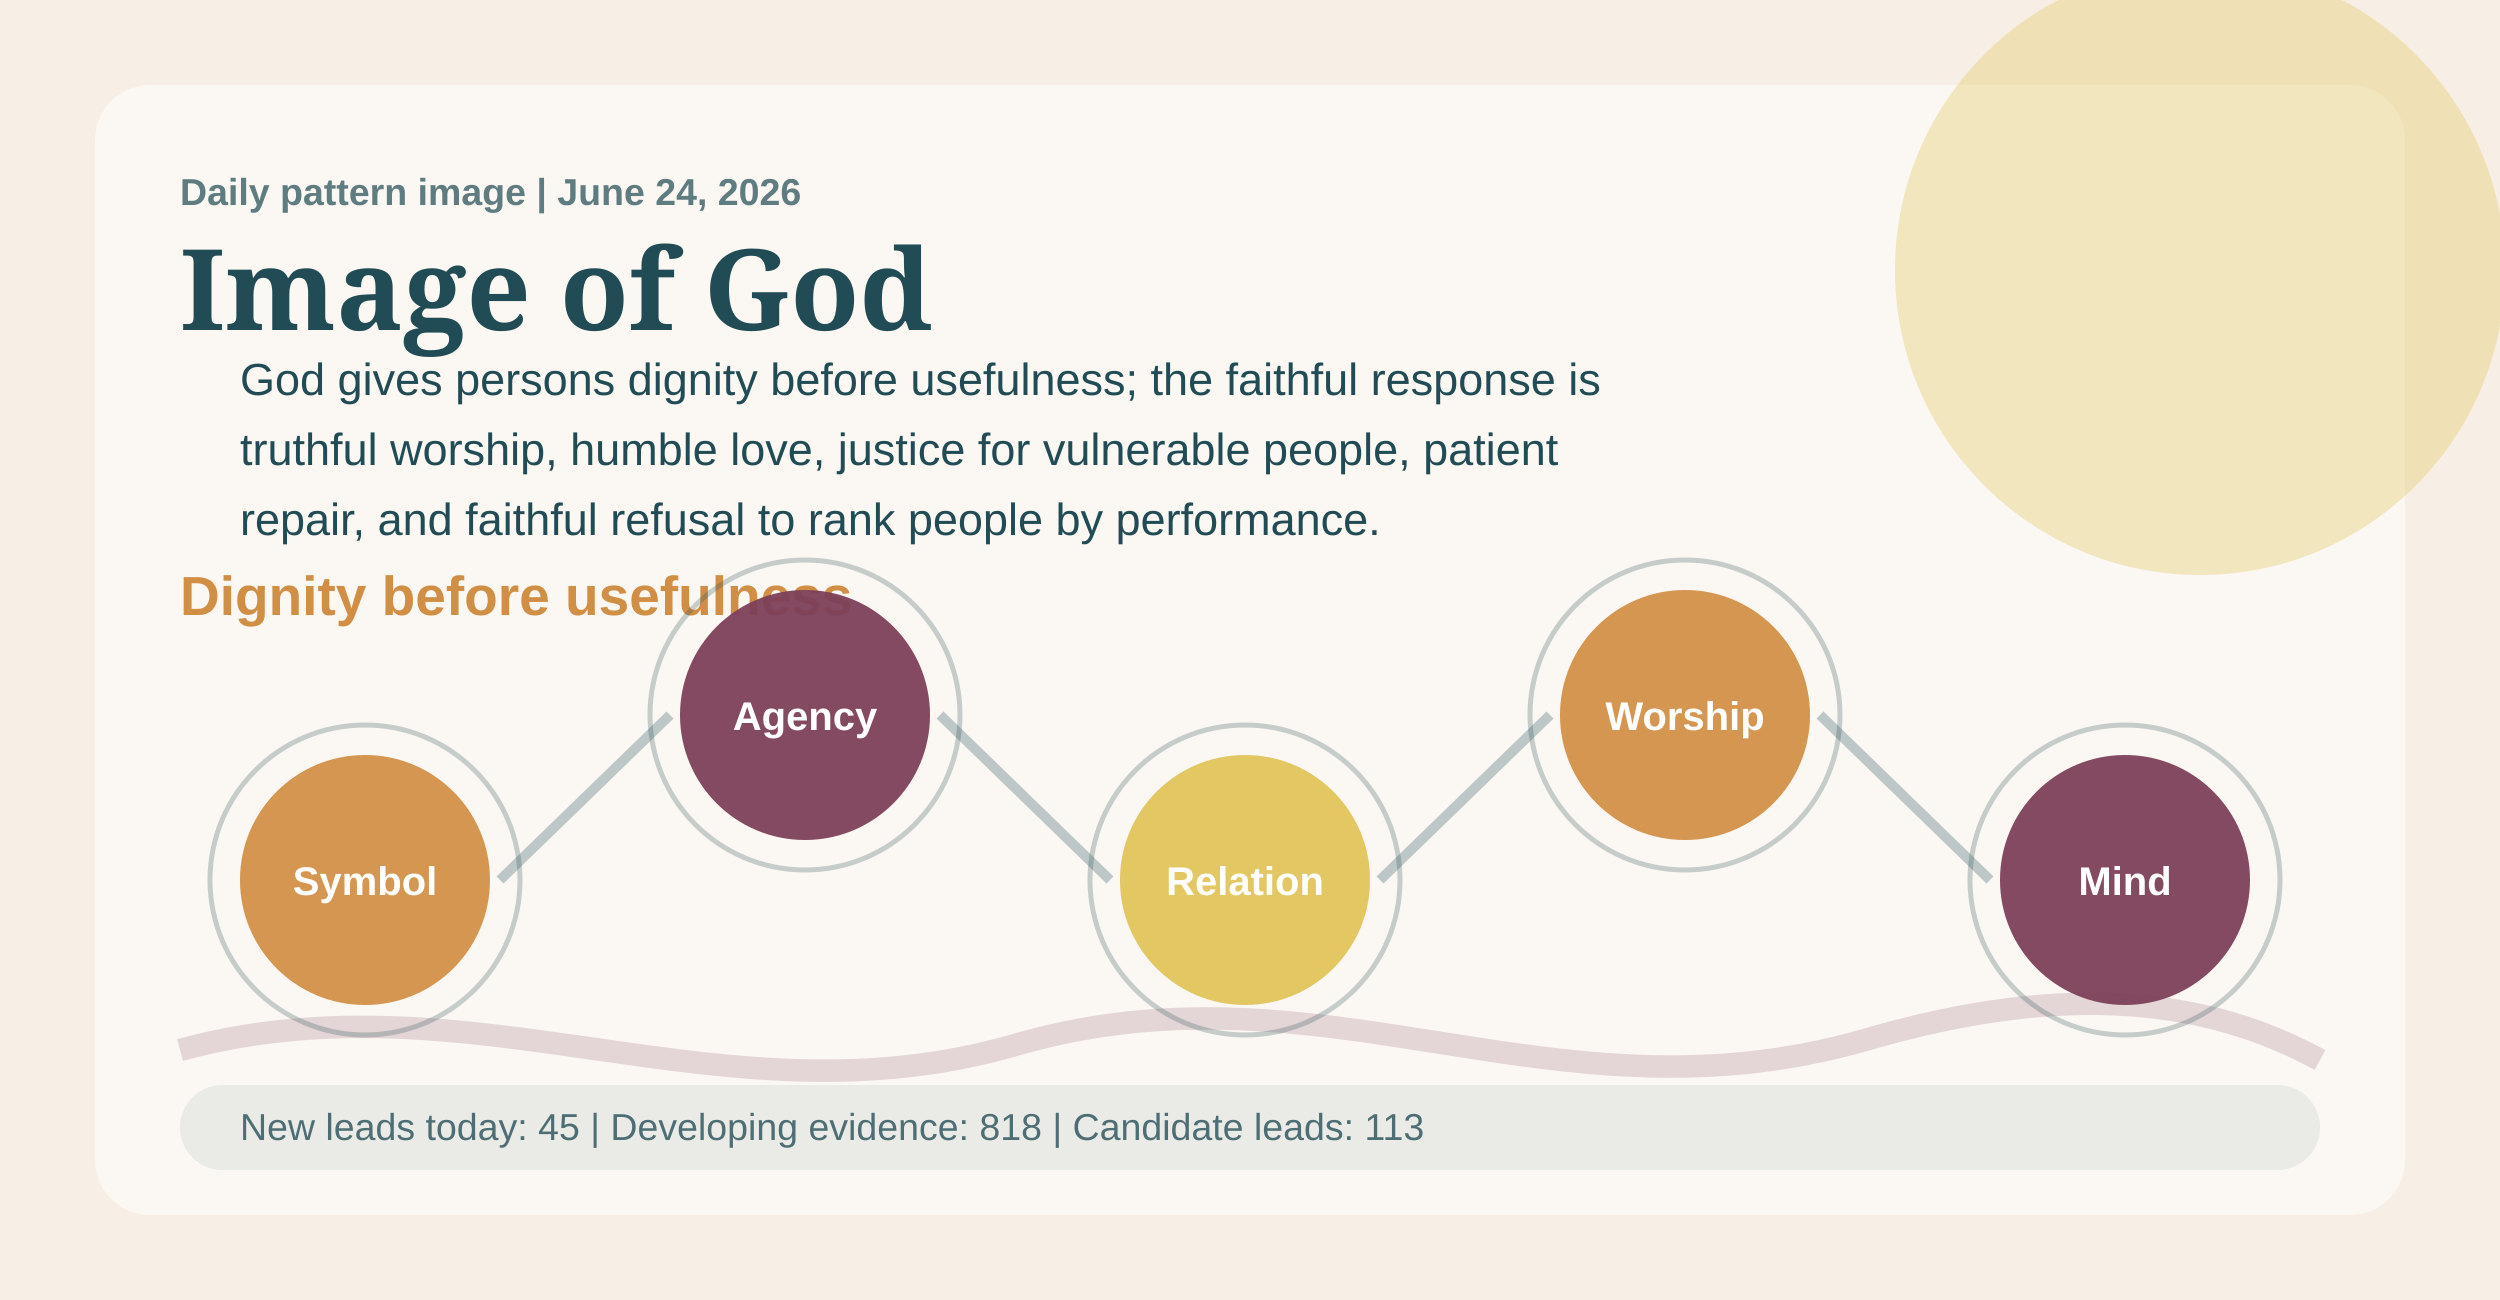
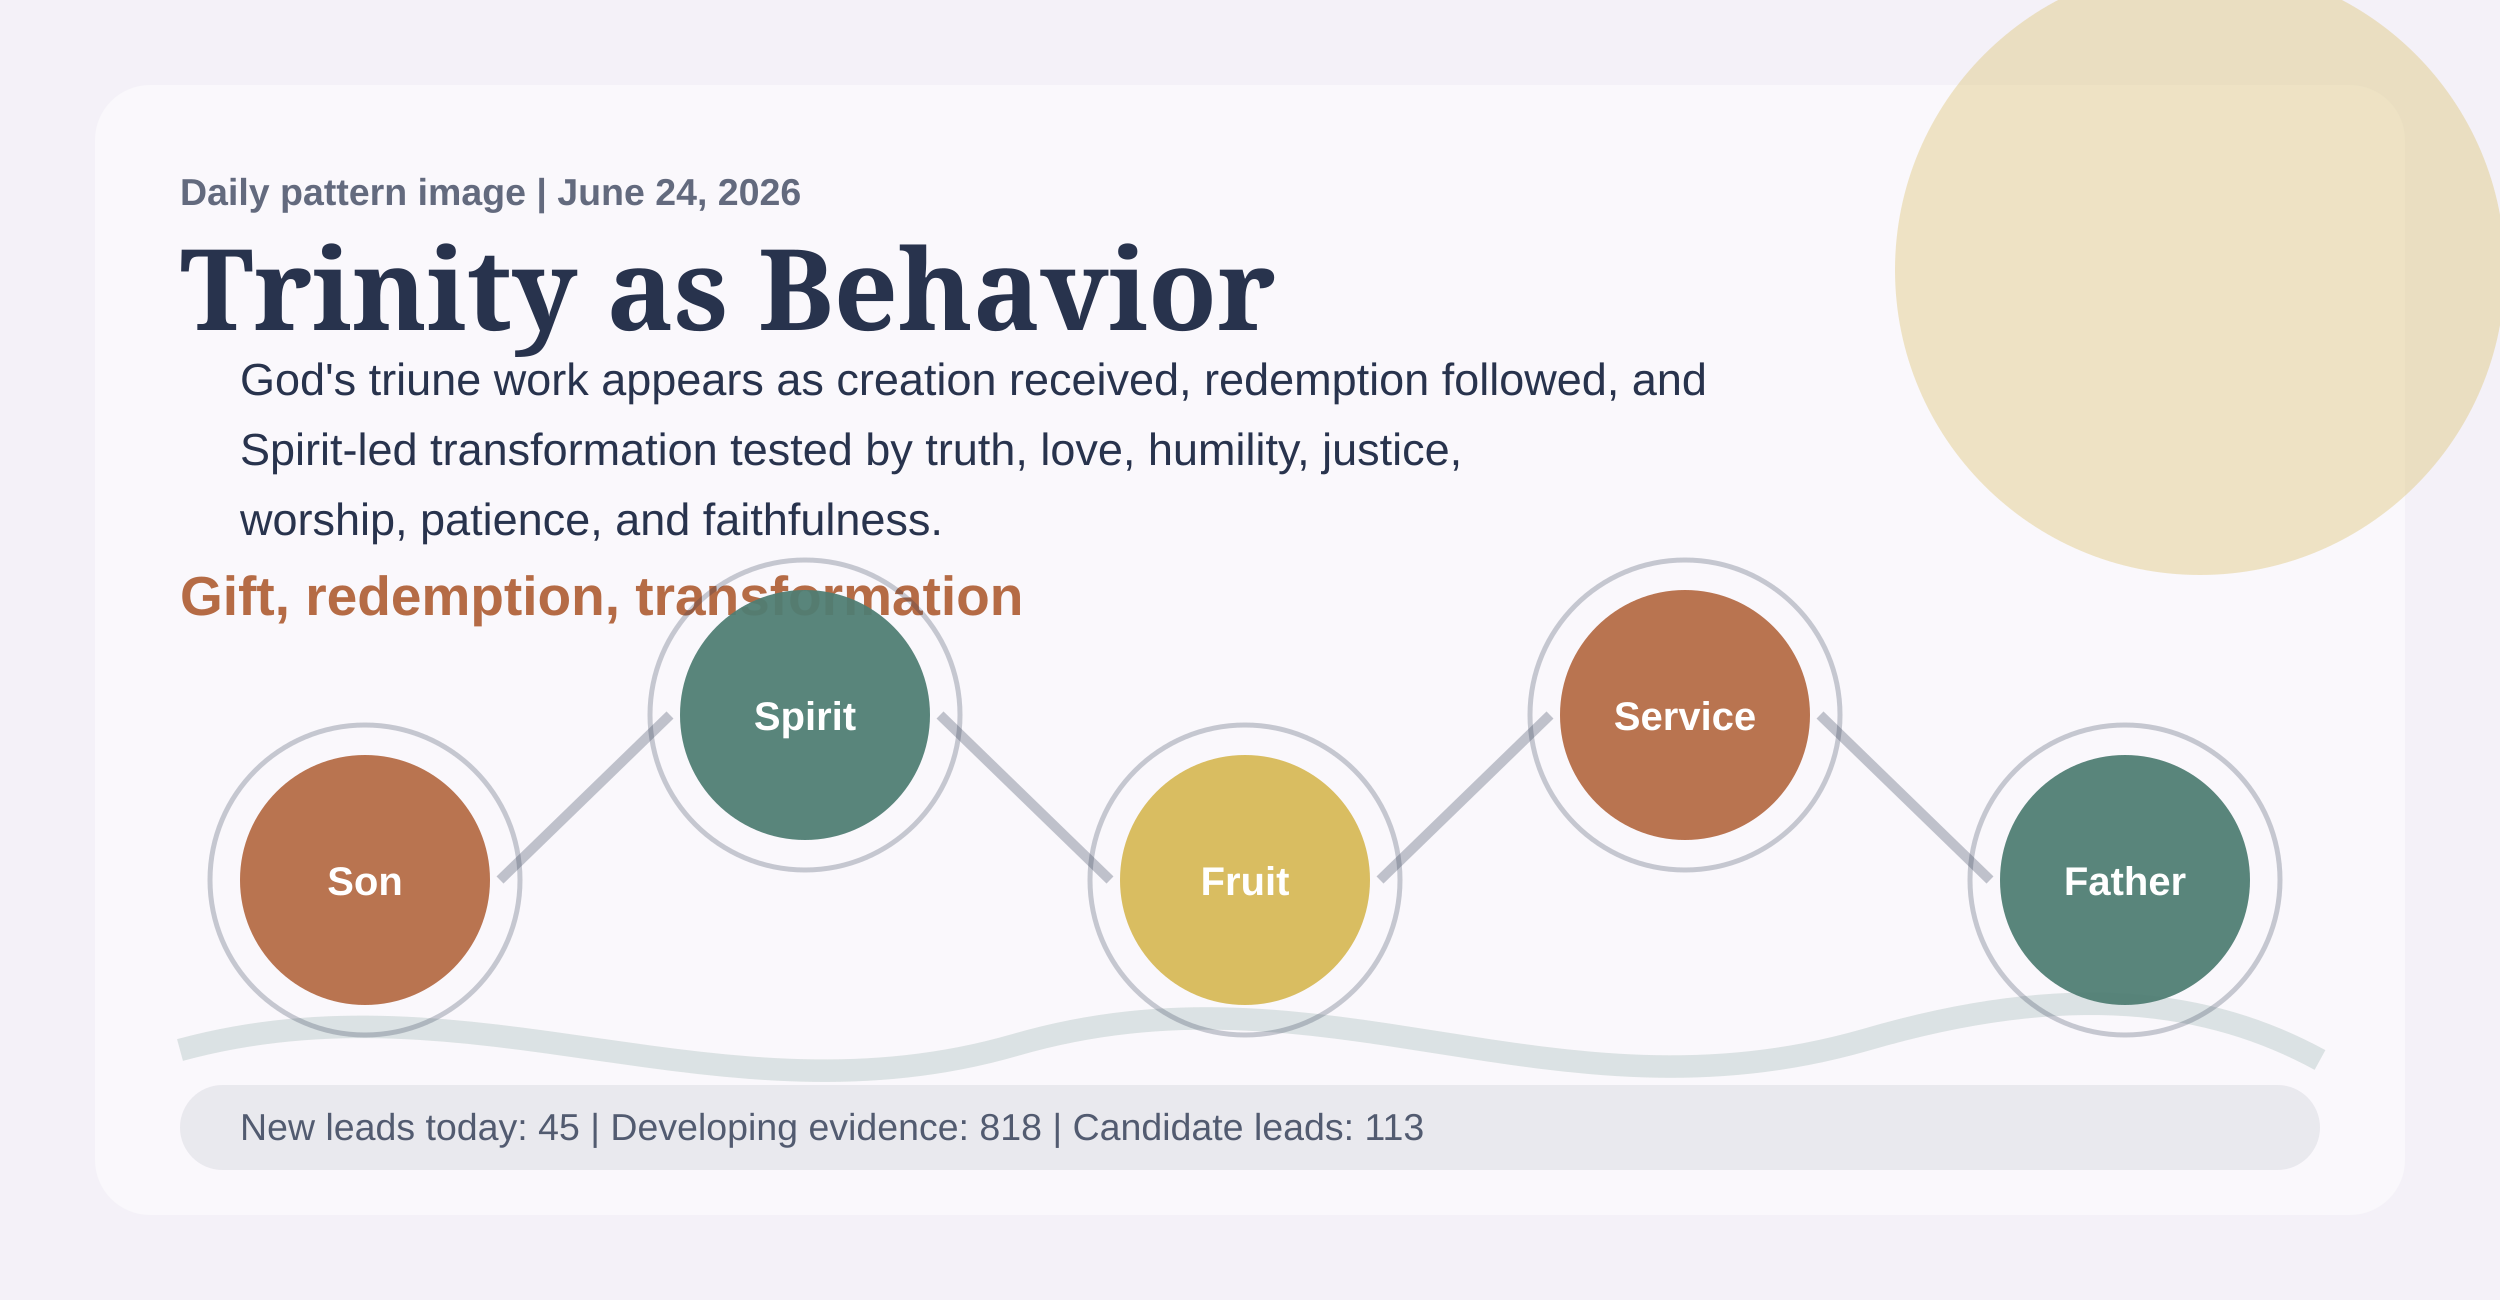
<svg xmlns="http://www.w3.org/2000/svg" width="1000" height="520" viewBox="0 0 1000 520" role="img" aria-labelledby="title desc">
  <style>
-     .eyebrow { font: 700 15px Arial, sans-serif; letter-spacing: 0; fill: #224c55; opacity: 0.72; }
-     .title { font: 700 45px Georgia, serif; letter-spacing: 0; fill: #224c55; }
-     .subtitle { font: 700 22px Arial, sans-serif; letter-spacing: 0; fill: #d18f46; }
-     .body { font: 18px Arial, sans-serif; letter-spacing: 0; fill: #224c55; }
-     .small { font: 15px Arial, sans-serif; letter-spacing: 0; fill: #224c55; opacity: 0.78; }
+     .eyebrow { font: 700 15px Arial, sans-serif; letter-spacing: 0; fill: #28334d; opacity: 0.72; }
+     .title { font: 700 45px Georgia, serif; letter-spacing: 0; fill: #28334d; }
+     .subtitle { font: 700 22px Arial, sans-serif; letter-spacing: 0; fill: #b56b45; }
+     .body { font: 18px Arial, sans-serif; letter-spacing: 0; fill: #28334d; }
+     .small { font: 15px Arial, sans-serif; letter-spacing: 0; fill: #28334d; opacity: 0.78; }
    .node { font: 700 16px Arial, sans-serif; letter-spacing: 0; fill: #ffffff; }
  </style>
-   <rect width="1000" height="520" fill="#f7efe5" />
+   <rect width="1000" height="520" fill="#f4f1f8" />
  <rect x="38" y="34" width="924" height="452" rx="22" fill="#ffffff" opacity="0.50" />
-   <circle cx="880" cy="108" r="122" fill="#e0c35a" opacity="0.34" />
-   <path d="M72 420 C190 388 288 452 406 418 C530 382 620 452 746 416 C828 392 884 400 928 424" fill="none" stroke="#7c3f58" stroke-width="9" opacity="0.18" />
+   <circle cx="880" cy="108" r="122" fill="#d7b957" opacity="0.34" />
+   <path d="M72 420 C190 388 288 452 406 418 C530 382 620 452 746 416 C828 392 884 400 928 424" fill="none" stroke="#4f7d73" stroke-width="9" opacity="0.18" />
  <text x="72" y="82" class="eyebrow">Daily pattern image | June 24, 2026</text>
-   <text x="72" y="132" class="title">Image of God</text>
-   <text x="72" y="246" class="subtitle">Dignity before usefulness</text>
-   <text x="96" y="158" class="body">God gives persons dignity before usefulness; the faithful response is</text>
-   <text x="96" y="186" class="body">truthful worship, humble love, justice for vulnerable people, patient</text>
-   <text x="96" y="214" class="body">repair, and faithful refusal to rank people by performance.</text>
-   <line x1="200" y1="352" x2="268" y2="286" stroke="#224c55" stroke-width="4" opacity="0.28" />
-   <line x1="376" y1="286" x2="444" y2="352" stroke="#224c55" stroke-width="4" opacity="0.28" />
-   <line x1="552" y1="352" x2="620" y2="286" stroke="#224c55" stroke-width="4" opacity="0.28" />
-   <line x1="728" y1="286" x2="796" y2="352" stroke="#224c55" stroke-width="4" opacity="0.28" />
-   <circle cx="146" cy="352" r="50" fill="#d18f46" opacity="0.94" />
-   <circle cx="146" cy="352" r="62" fill="none" stroke="#224c55" stroke-width="2" opacity="0.25" />
-   <text x="146" y="358" text-anchor="middle" class="node">Symbol</text>
-   <circle cx="322" cy="286" r="50" fill="#7c3f58" opacity="0.94" />
-   <circle cx="322" cy="286" r="62" fill="none" stroke="#224c55" stroke-width="2" opacity="0.25" />
-   <text x="322" y="292" text-anchor="middle" class="node">Agency</text>
-   <circle cx="498" cy="352" r="50" fill="#e0c35a" opacity="0.94" />
-   <circle cx="498" cy="352" r="62" fill="none" stroke="#224c55" stroke-width="2" opacity="0.25" />
-   <text x="498" y="358" text-anchor="middle" class="node">Relation</text>
-   <circle cx="674" cy="286" r="50" fill="#d18f46" opacity="0.94" />
-   <circle cx="674" cy="286" r="62" fill="none" stroke="#224c55" stroke-width="2" opacity="0.25" />
-   <text x="674" y="292" text-anchor="middle" class="node">Worship</text>
-   <circle cx="850" cy="352" r="50" fill="#7c3f58" opacity="0.94" />
-   <circle cx="850" cy="352" r="62" fill="none" stroke="#224c55" stroke-width="2" opacity="0.25" />
-   <text x="850" y="358" text-anchor="middle" class="node">Mind</text>
-   <rect x="72" y="434" width="856" height="34" rx="17" fill="#224c55" opacity="0.08" />
+   <text x="72" y="132" class="title">Trinity as Behavior</text>
+   <text x="72" y="246" class="subtitle">Gift, redemption, transformation</text>
+   <text x="96" y="158" class="body">God's triune work appears as creation received, redemption followed, and</text>
+   <text x="96" y="186" class="body">Spirit-led transformation tested by truth, love, humility, justice,</text>
+   <text x="96" y="214" class="body">worship, patience, and faithfulness.</text>
+   <line x1="200" y1="352" x2="268" y2="286" stroke="#28334d" stroke-width="4" opacity="0.28" />
+   <line x1="376" y1="286" x2="444" y2="352" stroke="#28334d" stroke-width="4" opacity="0.28" />
+   <line x1="552" y1="352" x2="620" y2="286" stroke="#28334d" stroke-width="4" opacity="0.28" />
+   <line x1="728" y1="286" x2="796" y2="352" stroke="#28334d" stroke-width="4" opacity="0.28" />
+   <circle cx="146" cy="352" r="50" fill="#b56b45" opacity="0.94" />
+   <circle cx="146" cy="352" r="62" fill="none" stroke="#28334d" stroke-width="2" opacity="0.25" />
+   <text x="146" y="358" text-anchor="middle" class="node">Son</text>
+   <circle cx="322" cy="286" r="50" fill="#4f7d73" opacity="0.94" />
+   <circle cx="322" cy="286" r="62" fill="none" stroke="#28334d" stroke-width="2" opacity="0.25" />
+   <text x="322" y="292" text-anchor="middle" class="node">Spirit</text>
+   <circle cx="498" cy="352" r="50" fill="#d7b957" opacity="0.94" />
+   <circle cx="498" cy="352" r="62" fill="none" stroke="#28334d" stroke-width="2" opacity="0.25" />
+   <text x="498" y="358" text-anchor="middle" class="node">Fruit</text>
+   <circle cx="674" cy="286" r="50" fill="#b56b45" opacity="0.94" />
+   <circle cx="674" cy="286" r="62" fill="none" stroke="#28334d" stroke-width="2" opacity="0.25" />
+   <text x="674" y="292" text-anchor="middle" class="node">Service</text>
+   <circle cx="850" cy="352" r="50" fill="#4f7d73" opacity="0.94" />
+   <circle cx="850" cy="352" r="62" fill="none" stroke="#28334d" stroke-width="2" opacity="0.25" />
+   <text x="850" y="358" text-anchor="middle" class="node">Father</text>
+   <rect x="72" y="434" width="856" height="34" rx="17" fill="#28334d" opacity="0.08" />
  <text x="96" y="456" class="small">New leads today: 45 | Developing evidence: 818 | Candidate leads: 113</text>
</svg>
